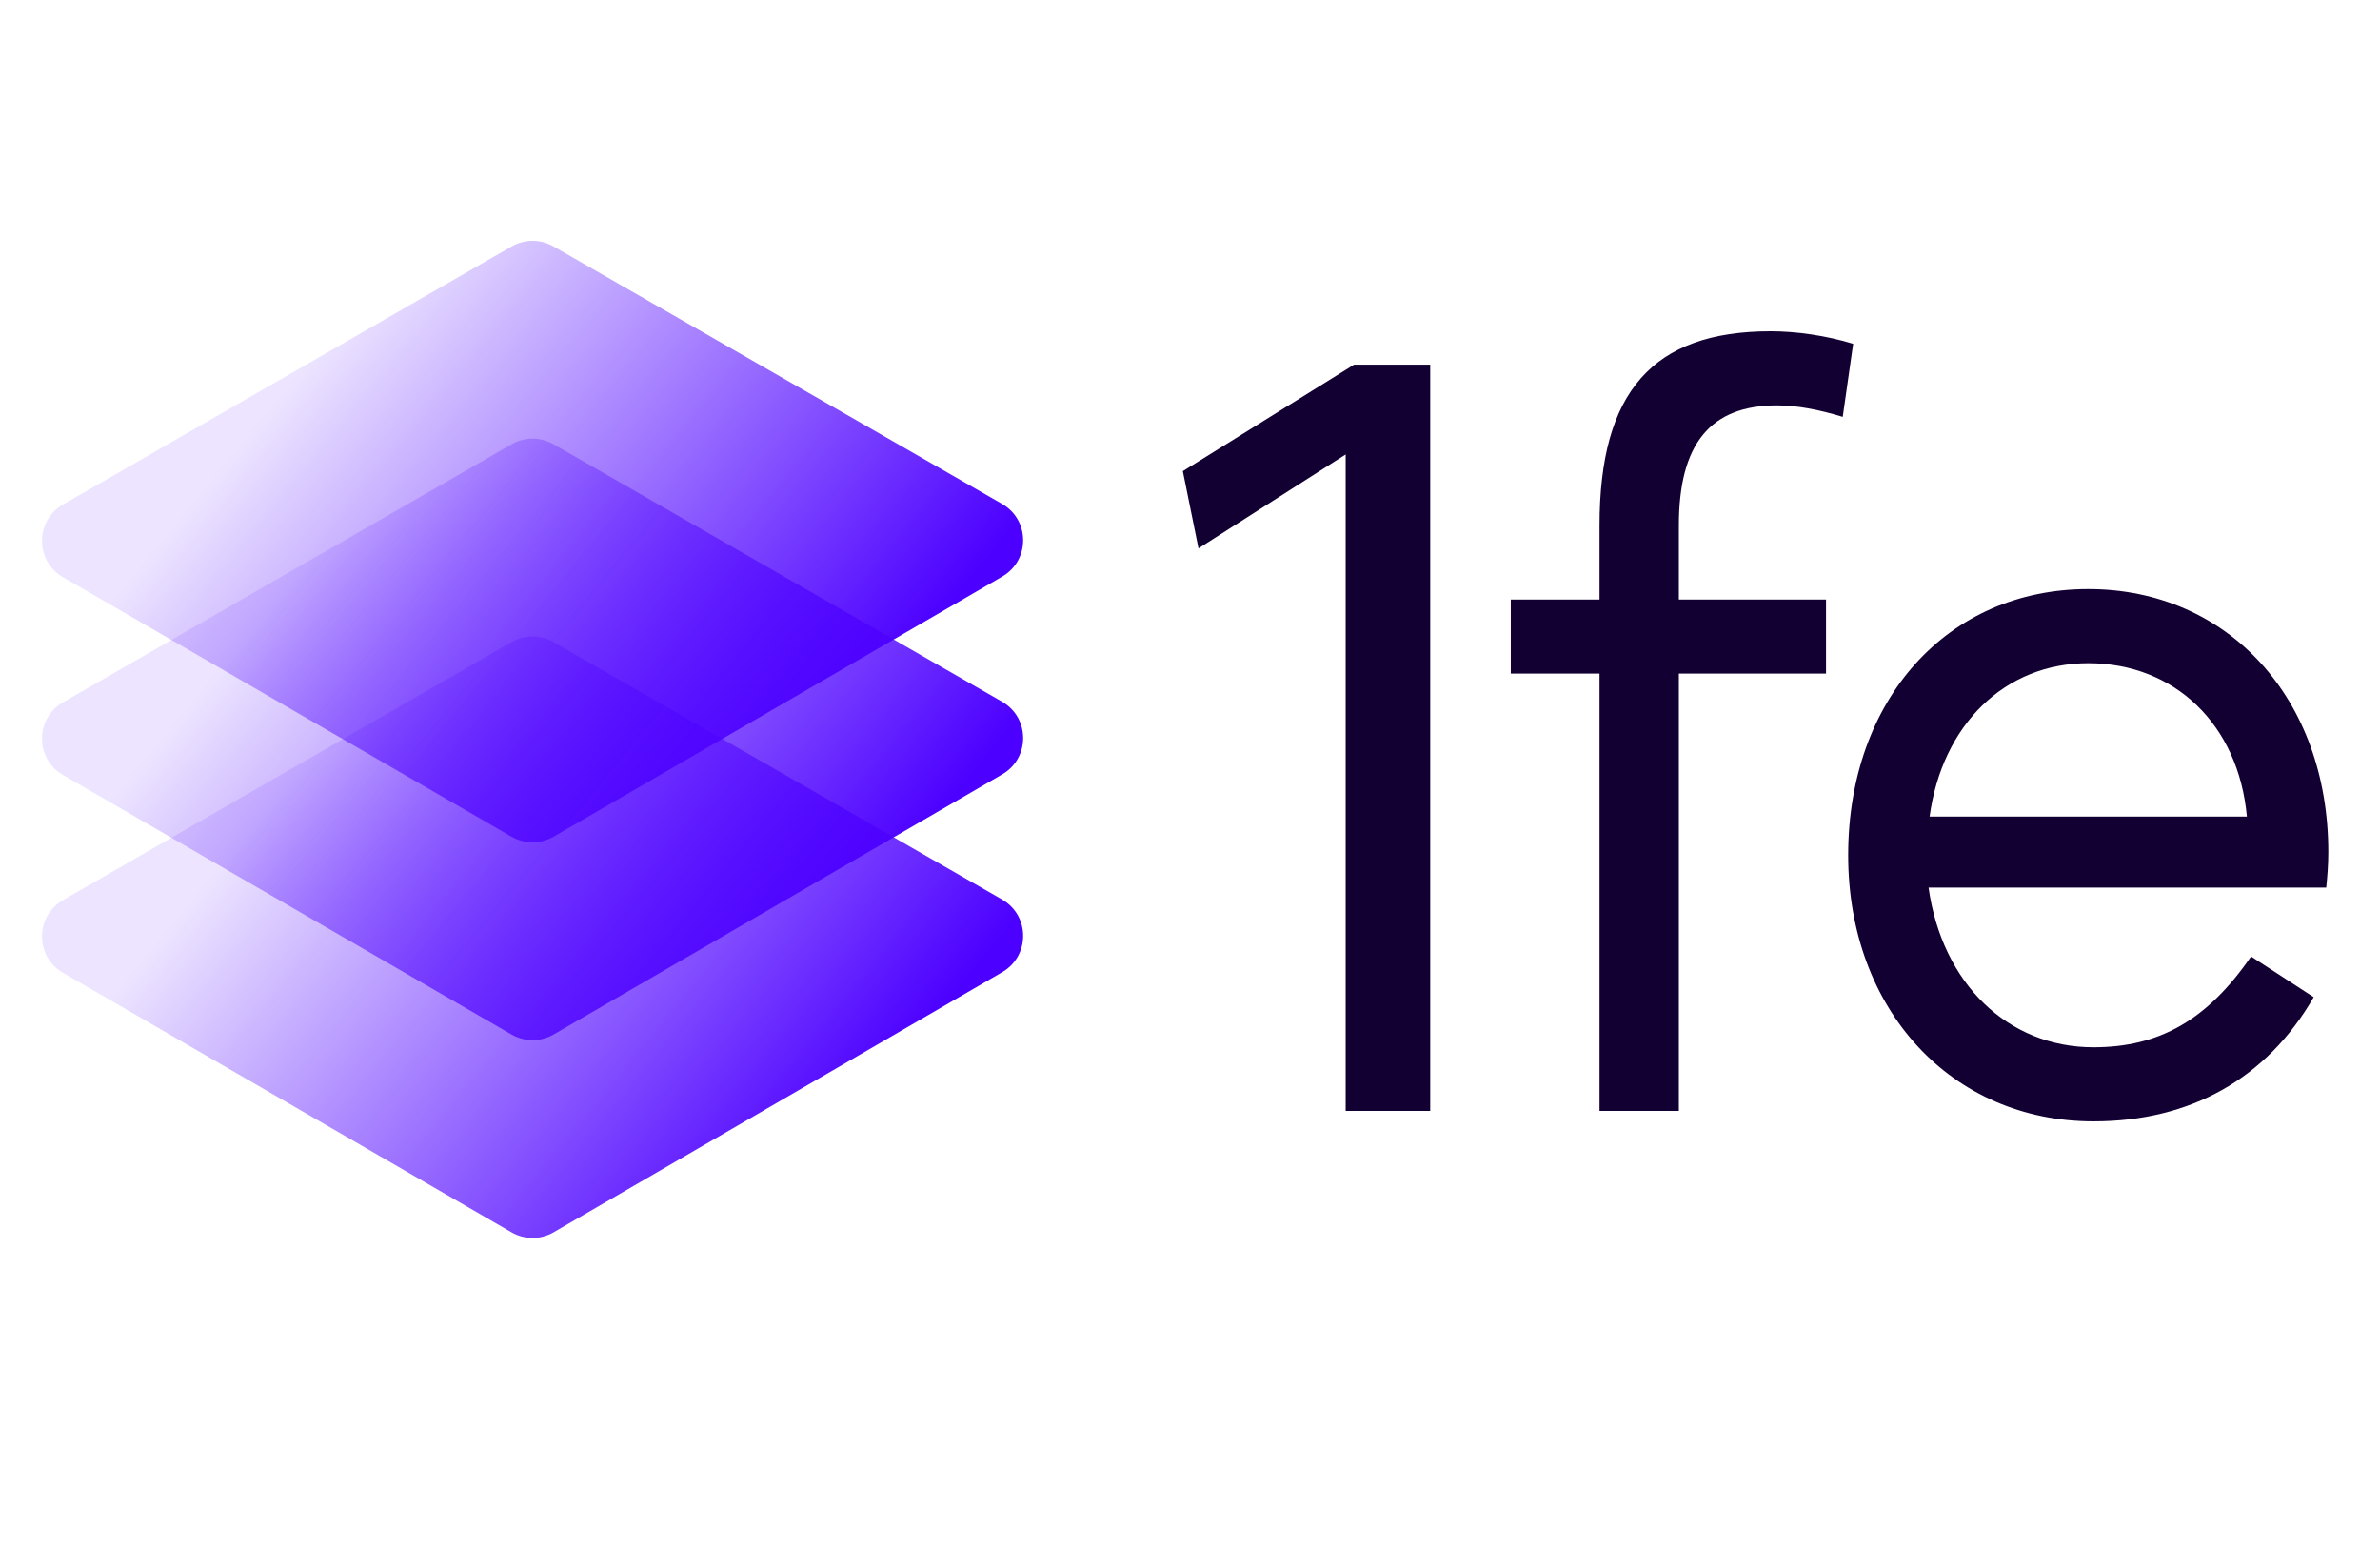
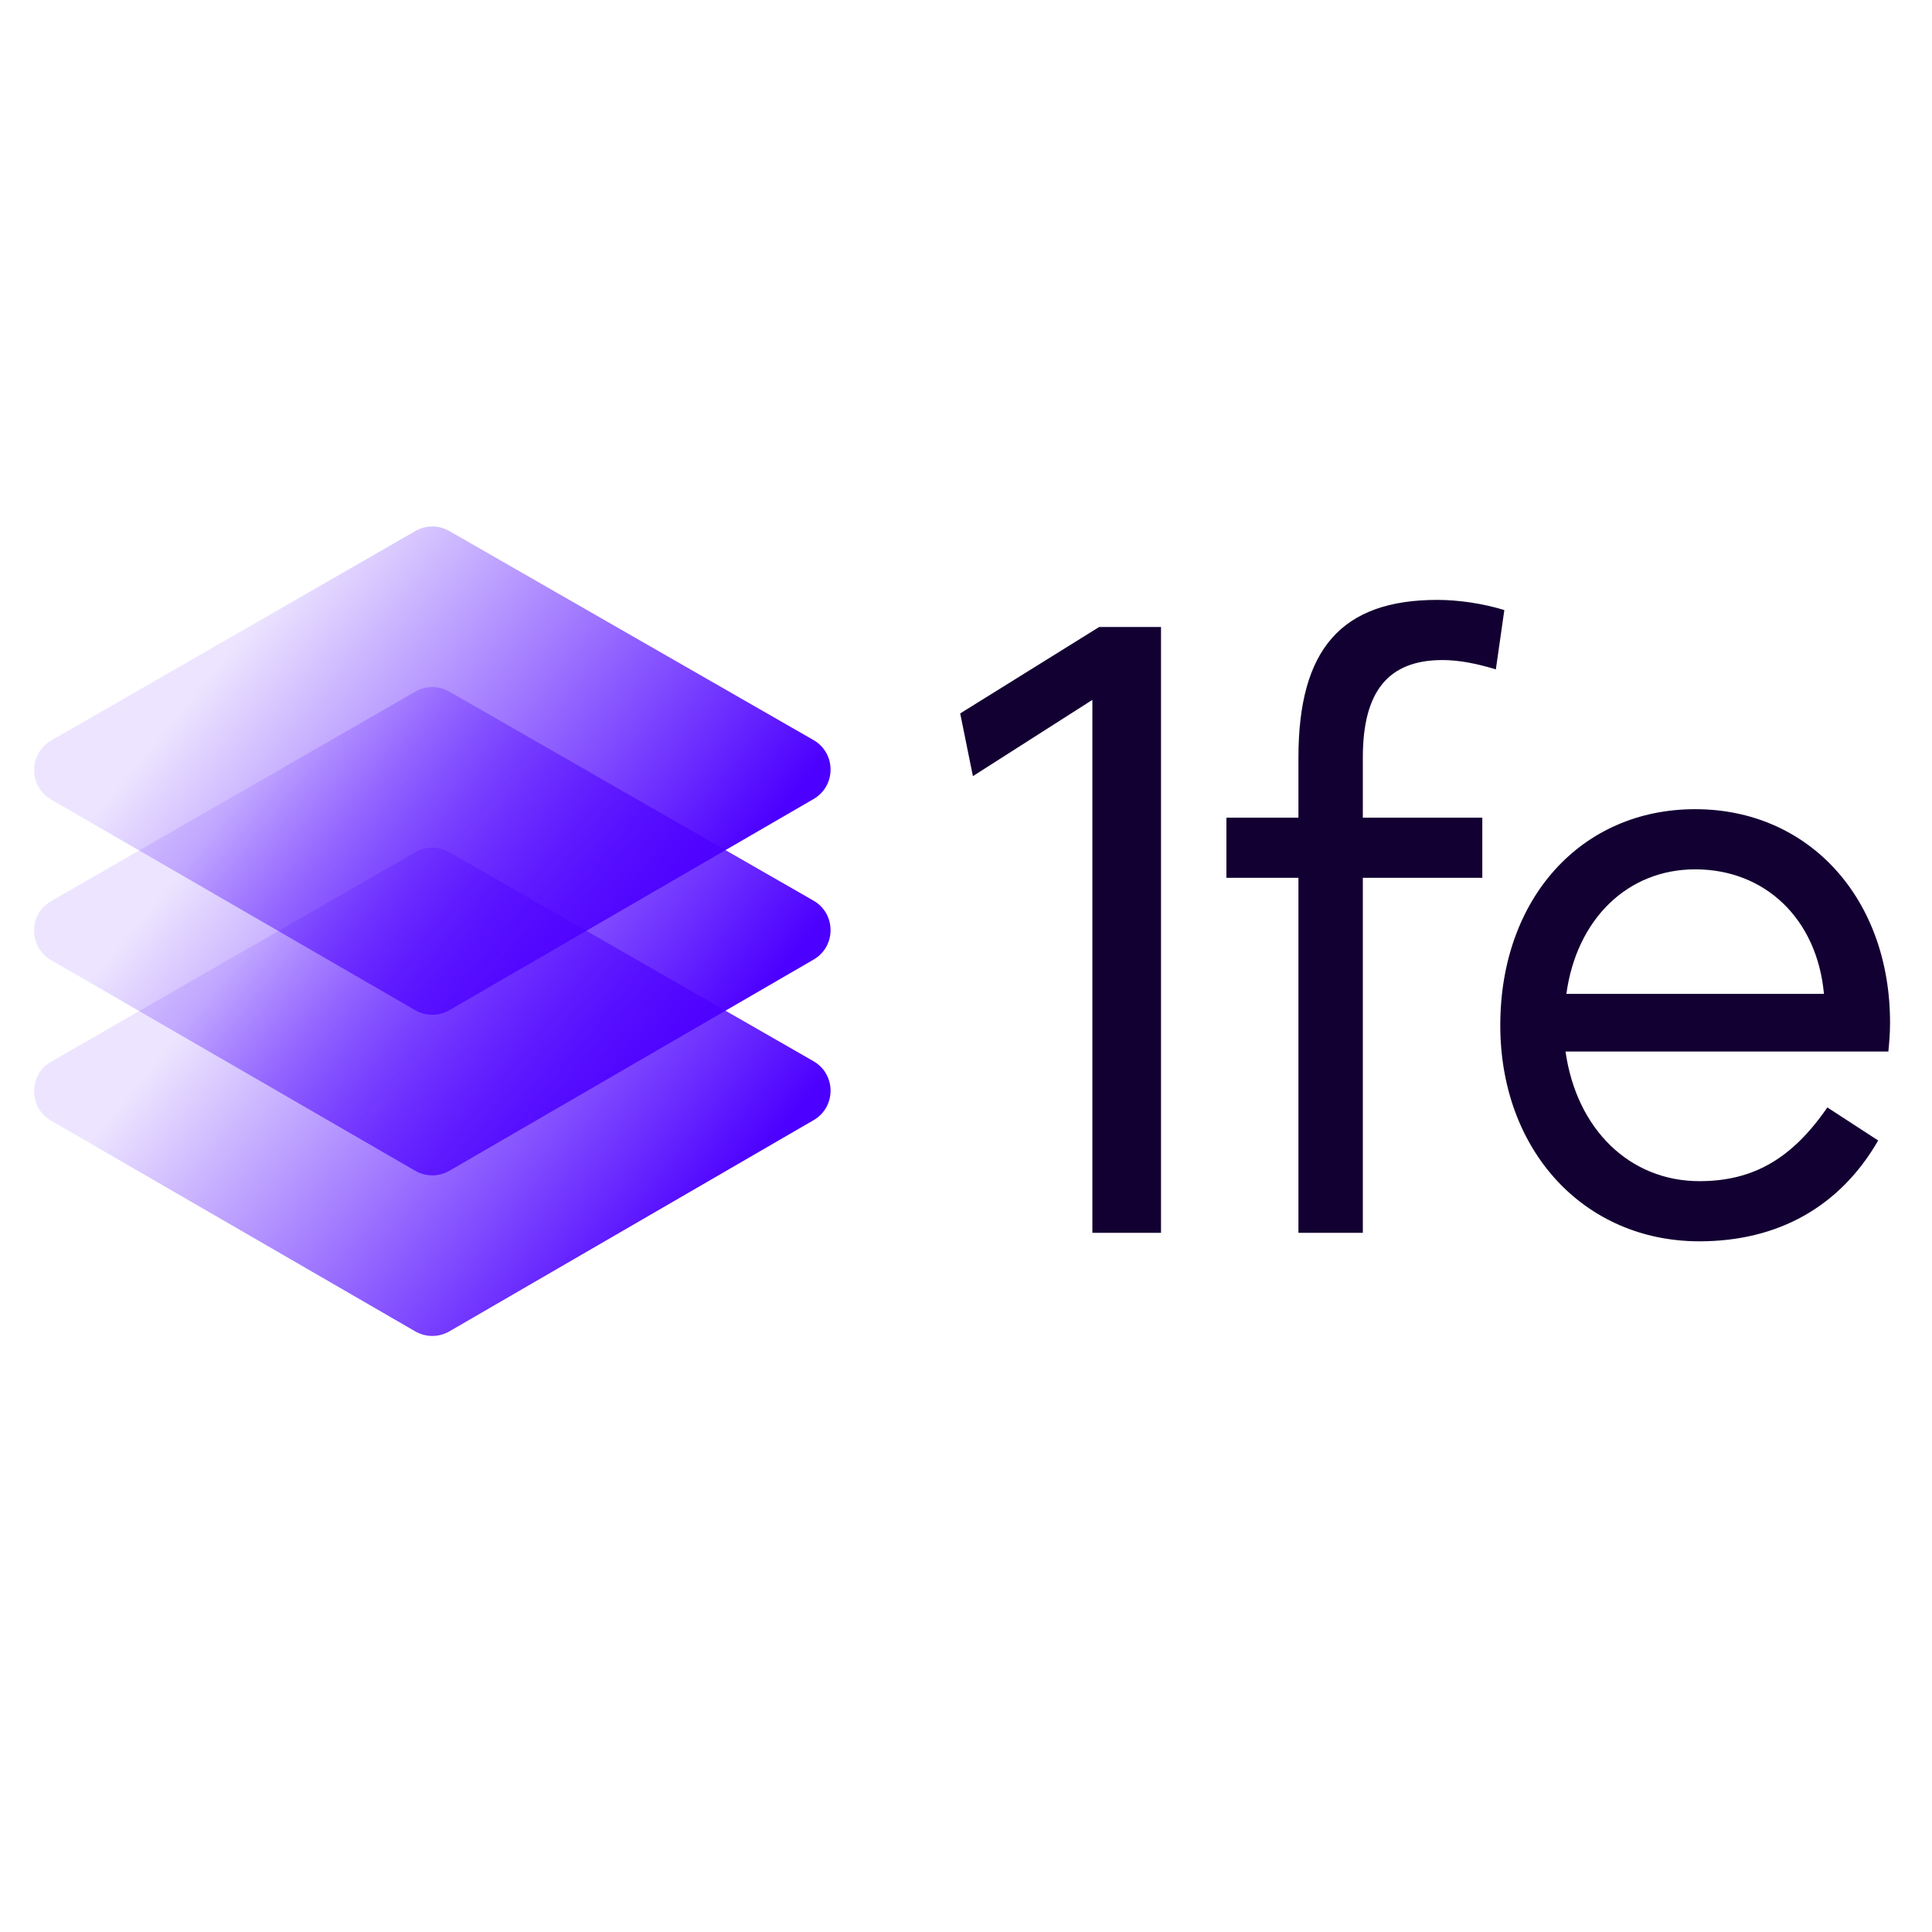
- <svg xmlns="http://www.w3.org/2000/svg" width="467" height="307" viewBox="0 0 467 307" fill="none">
-   <path d="M232.096 92.45L265.685 71.559H280.637V218H264.047V89.173L235.168 107.606L232.096 92.45ZM329.422 218H313.856V132.184H296.447V117.642H313.856V103.101C313.856 76.885 324.302 65.005 347.445 65.005C352.361 65.005 358.3 65.825 363.625 67.463L361.577 81.8C356.867 80.366 352.566 79.547 348.674 79.547C335.566 79.547 329.422 87.125 329.422 103.101V117.642H358.3V132.184H329.422V218ZM410.777 220.048C382.923 220.048 362.646 198.133 362.646 167.821C362.646 137.304 382.103 115.594 409.753 115.594C437.198 115.594 456.86 137.099 456.86 167.207C456.86 169.869 456.655 172.122 456.45 174.17H378.417C381.079 193.013 393.982 205.506 410.777 205.506C423.68 205.506 433.101 200.181 441.704 187.688L453.992 195.676C444.776 211.651 429.824 220.048 410.777 220.048ZM378.622 160.243H440.884C439.246 142.22 426.752 130.136 409.753 130.136C393.368 130.136 381.079 142.22 378.622 160.243Z" fill="#130032" />
-   <path d="M196.661 113.137C202.143 109.958 202.126 102.036 196.63 98.882L108.601 48.354C106.062 46.896 102.939 46.898 100.401 48.358L12.363 99.002C6.871 102.161 6.861 110.083 12.345 113.257L100.375 164.19C102.926 165.666 106.073 165.665 108.623 164.186L196.661 113.137Z" fill="url(#paint0_linear_42_595)" />
-   <path d="M196.661 151.951C202.143 148.773 202.126 140.851 196.63 137.697L108.601 87.169C106.062 85.711 102.939 85.713 100.401 87.173L12.363 137.817C6.871 140.976 6.861 148.898 12.345 152.072L100.375 203.005C102.926 204.481 106.073 204.48 108.623 203.001L196.661 151.951Z" fill="url(#paint1_linear_42_595)" />
-   <path d="M196.661 190.765C202.143 187.587 202.126 179.665 196.63 176.51L108.601 125.983C106.062 124.525 102.939 124.527 100.401 125.987L12.363 176.631C6.871 179.79 6.861 187.712 12.345 190.886L100.375 241.819C102.926 243.295 106.073 243.294 108.623 241.815L196.661 190.765Z" fill="url(#paint2_linear_42_595)" />
+ <svg xmlns="http://www.w3.org/2000/svg" width="467" height="467" viewBox="0 0 467 467" fill="none">
+   <style>
+   .text-fill { fill: #130032; }
+   .logo-fill-1 { fill: url(#paint0_linear_42_595); }
+   .logo-fill-2 { fill: url(#paint1_linear_42_595); }
+   .logo-fill-3 { fill: url(#paint2_linear_42_595); }
+   
+   @media (prefers-color-scheme: dark) {
+     .text-fill { fill: #E8E8E8; }
+     .logo-fill-1 { fill: url(#paint0_linear_dark); }
+     .logo-fill-2 { fill: url(#paint1_linear_dark); }
+     .logo-fill-3 { fill: url(#paint2_linear_dark); }
+   }
+ </style>
+   <g transform="translate(0, 80)">
+     <path d="M232.096 92.45L265.685 71.559H280.637V218H264.047V89.173L235.168 107.606L232.096 92.45ZM329.422 218H313.856V132.184H296.447V117.642H313.856V103.101C313.856 76.885 324.302 65.005 347.445 65.005C352.361 65.005 358.3 65.825 363.625 67.463L361.577 81.8C356.867 80.366 352.566 79.547 348.674 79.547C335.566 79.547 329.422 87.125 329.422 103.101V117.642H358.3V132.184H329.422V218ZM410.777 220.048C382.923 220.048 362.646 198.133 362.646 167.821C362.646 137.304 382.103 115.594 409.753 115.594C437.198 115.594 456.86 137.099 456.86 167.207C456.86 169.869 456.655 172.122 456.45 174.17H378.417C381.079 193.013 393.982 205.506 410.777 205.506C423.68 205.506 433.101 200.181 441.704 187.688L453.992 195.676C444.776 211.651 429.824 220.048 410.777 220.048ZM378.622 160.243H440.884C439.246 142.22 426.752 130.136 409.753 130.136C393.368 130.136 381.079 142.22 378.622 160.243Z" class="text-fill" />
+     <path d="M196.661 113.137C202.143 109.958 202.126 102.036 196.63 98.882L108.601 48.354C106.062 46.896 102.939 46.898 100.401 48.358L12.363 99.002C6.871 102.161 6.861 110.083 12.345 113.257L100.375 164.19C102.926 165.666 106.073 165.665 108.623 164.186L196.661 113.137Z" class="logo-fill-1" />
+     <path d="M196.661 151.951C202.143 148.773 202.126 140.851 196.63 137.697L108.601 87.169C106.062 85.711 102.939 85.713 100.401 87.173L12.363 137.817C6.871 140.976 6.861 148.898 12.345 152.072L100.375 203.005C102.926 204.481 106.073 204.48 108.623 203.001L196.661 151.951Z" class="logo-fill-2" />
+     <path d="M196.661 190.765C202.143 187.587 202.126 179.665 196.63 176.51L108.601 125.983C106.062 124.525 102.939 124.527 100.401 125.987L12.363 176.631C6.871 179.79 6.861 187.712 12.345 190.886L100.375 241.819C102.926 243.295 106.073 243.294 108.623 241.815L196.661 190.765Z" class="logo-fill-3" />
+   </g>
  <defs>
    <linearGradient id="paint0_linear_42_595" x1="160.769" y1="149.696" x2="61.896" y2="68.508" gradientUnits="userSpaceOnUse">
      <stop stop-color="#4C00FF" />
      <stop offset="1" stop-color="#4C00FF" stop-opacity="0.1" />
    </linearGradient>
    <linearGradient id="paint1_linear_42_595" x1="160.769" y1="188.511" x2="61.896" y2="107.323" gradientUnits="userSpaceOnUse">
      <stop stop-color="#4C00FF" />
      <stop offset="1" stop-color="#4C00FF" stop-opacity="0.1" />
    </linearGradient>
    <linearGradient id="paint2_linear_42_595" x1="160.769" y1="227.325" x2="61.896" y2="146.137" gradientUnits="userSpaceOnUse">
      <stop stop-color="#4C00FF" />
      <stop offset="1" stop-color="#4C00FF" stop-opacity="0.1" />
    </linearGradient>
+     <linearGradient id="paint0_linear_dark" x1="160.769" y1="149.696" x2="61.896" y2="68.508" gradientUnits="userSpaceOnUse">
+       <stop stop-color="#7C3AED" />
+       <stop offset="1" stop-color="#7C3AED" stop-opacity="0.3" />
+     </linearGradient>
+     <linearGradient id="paint1_linear_dark" x1="160.769" y1="188.511" x2="61.896" y2="107.323" gradientUnits="userSpaceOnUse">
+       <stop stop-color="#7C3AED" />
+       <stop offset="1" stop-color="#7C3AED" stop-opacity="0.3" />
+     </linearGradient>
+     <linearGradient id="paint2_linear_dark" x1="160.769" y1="227.325" x2="61.896" y2="146.137" gradientUnits="userSpaceOnUse">
+       <stop stop-color="#7C3AED" />
+       <stop offset="1" stop-color="#7C3AED" stop-opacity="0.3" />
+     </linearGradient>
  </defs>
</svg>
